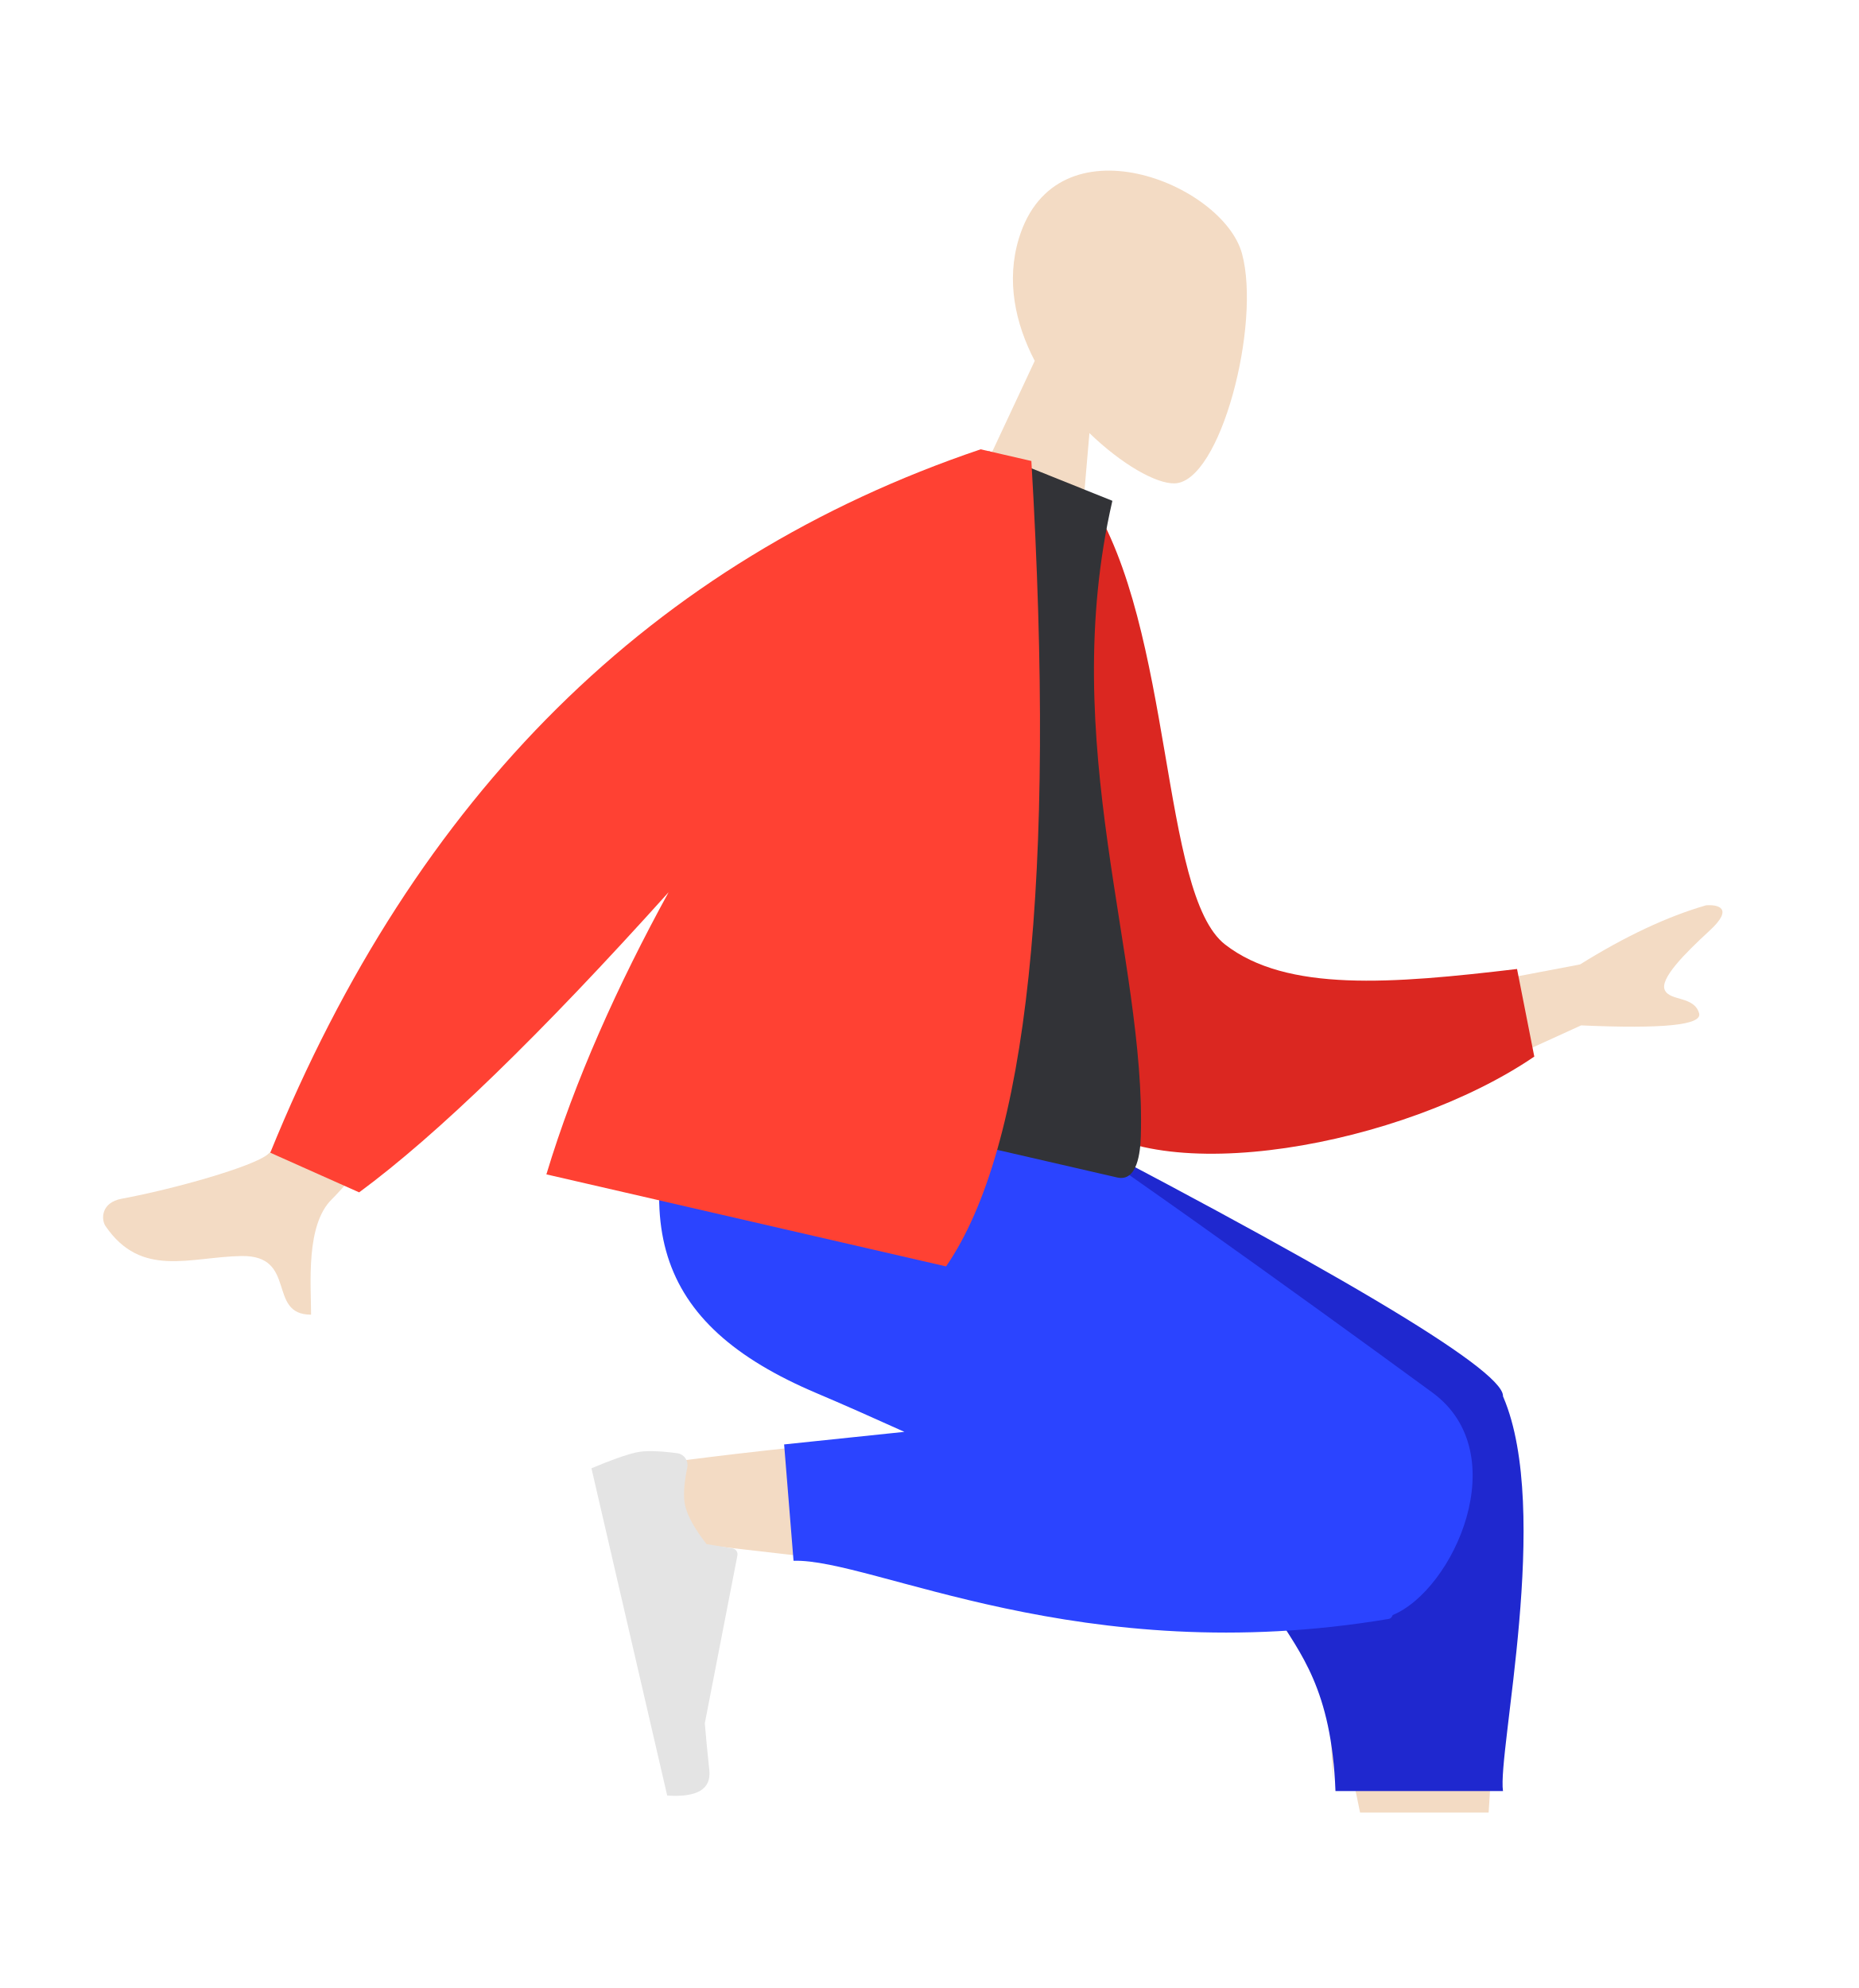
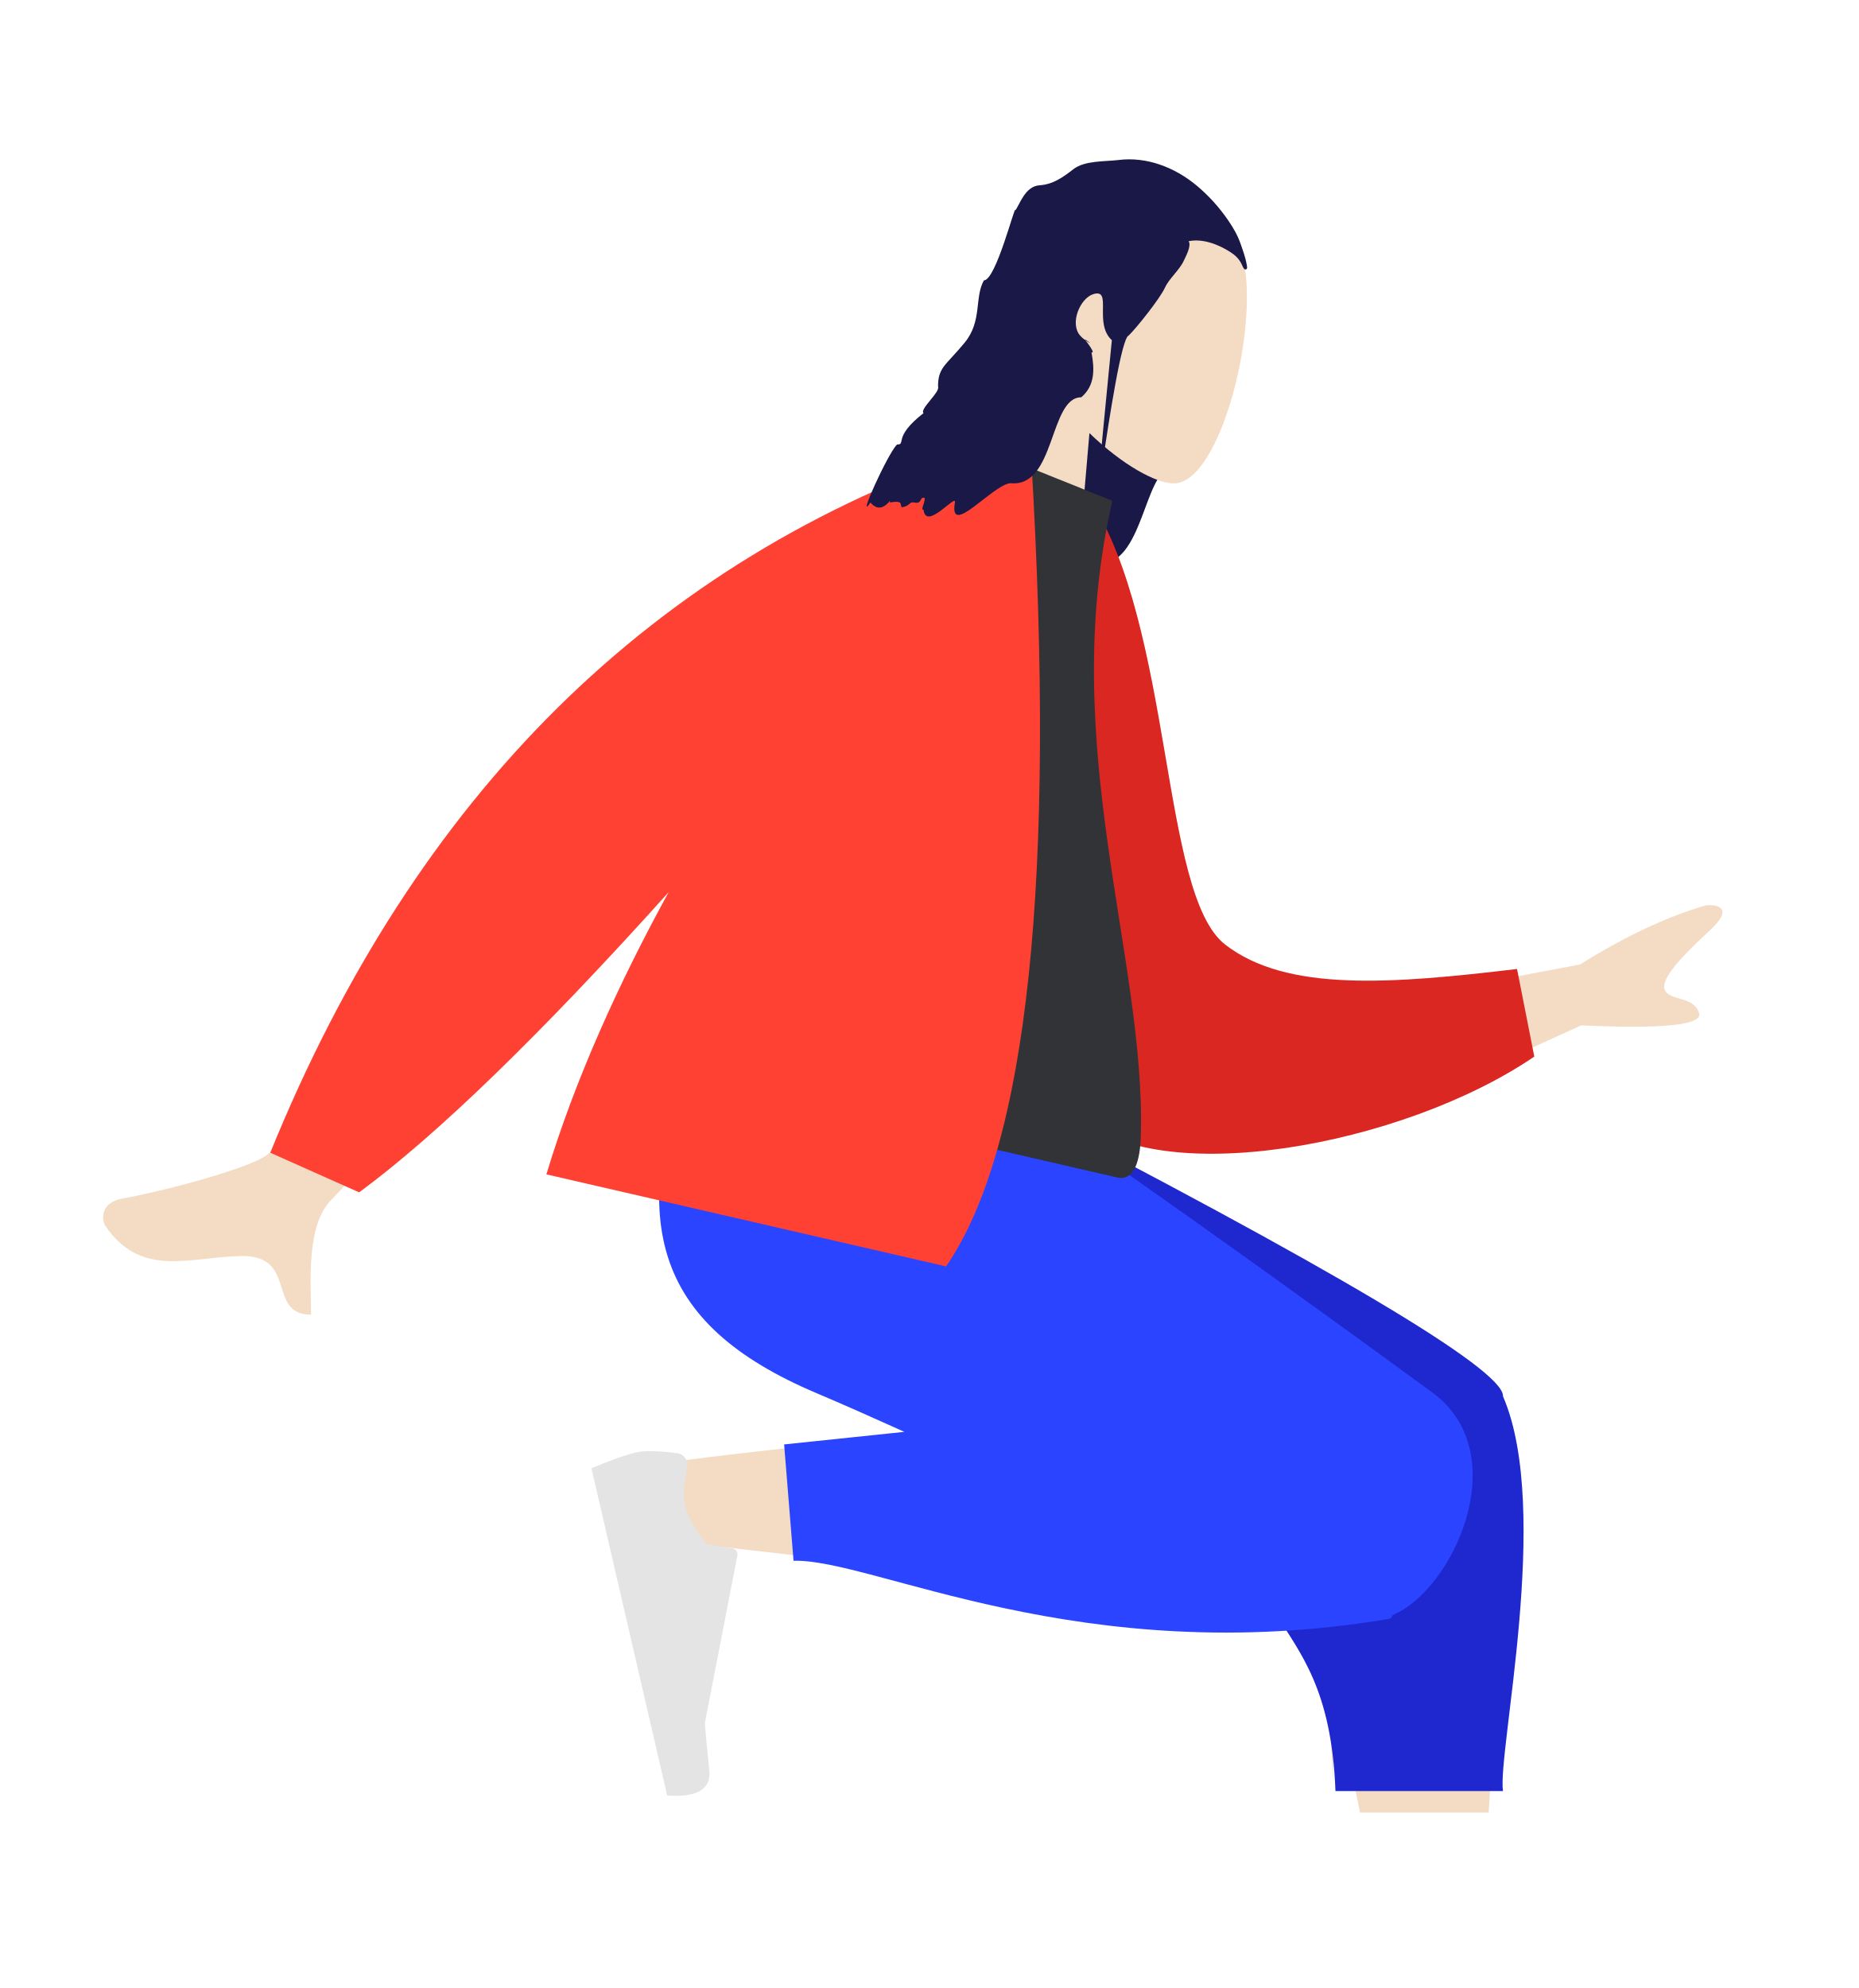
<svg xmlns="http://www.w3.org/2000/svg" width="302" height="323" viewBox="0 0 302 323" fill="none">
+   <path fill-rule="evenodd" clip-rule="evenodd" d="M201.456 52.22C195.25 46.527 201.821 49.739 201.456 48.69C200.985 47.337 200.816 46.605 200.032 45.456C198.554 43.292 203.413 45.604 201.456 43.982C197.882 41.02 201.166 40.785 196.692 41.34C194.433 41.62 191.152 41.399 189.286 42.856C187.6 44.173 185.978 45.317 183.794 45.456C181.418 45.607 180.536 48.74 179.871 49.525C179.871 48.348 176.733 60.901 174.772 60.901C173.202 63.69 174.532 67.529 171.633 71.035C168.549 74.767 167.318 75.023 167.318 78.161C167.695 79.08 164.27 81.834 164.965 82.476C159.897 86.399 162.219 87.575 160.65 87.575C159.081 89.144 153.197 96.821 151.627 93.067C152.376 101.305 157.379 94.016 157.512 95.421C158.296 95.028 158.296 94.636 158.688 95.029C160.111 94.793 158.634 94.228 160.65 94.636C161.996 94.908 162.027 93.954 163.396 93.852C164.075 93.801 165.091 92.434 165.75 92.282C166.142 95.812 170.732 90.713 170.457 92.282C169.423 98.167 175.51 91.744 178.423 91.497C185.756 92.282 185.946 76.149 190.389 76.149C192.616 74.248 192.774 75.378 192.25 72.578C192.805 72.857 192.165 71.736 191.247 70.621C190.884 70.18 192.372 71.295 191.906 71.035C191.363 70.733 190.811 70.343 190.389 69.849C188.686 67.859 190.406 63.807 192.547 63.139C195.728 62.148 194.421 65.21 196.692 66.392C197.998 67.072 198.115 66.557 199.093 65.608C200.403 64.337 199.116 60.031 199.887 58.317C200.522 56.906 200.809 56.762 201.456 55.358C194.135 51.359 201.197 52.961 200.671 52.22C202.95 51.758 198.069 49.417 200.032 50.679C200.843 51.2 201.023 50.274 201.456 51.195C201.203 51.171 201.549 51.392 201.456 51.195C201.928 51.24 196.437 49.273 201.456 52.22Z" fill="#191847" />
  <path fill-rule="evenodd" clip-rule="evenodd" d="M168.133 58.636C164.962 52.535 163.46 45.607 165.564 38.717C171.627 18.862 198.696 29.77 201.815 41.213C204.934 52.657 198.336 78.343 190.855 78.537C187.871 78.615 182.281 75.455 177.022 70.368L174.612 98.367L151.98 93.156L168.133 58.636Z" fill="#F3DBC4" />
  <path fill-rule="evenodd" clip-rule="evenodd" d="M221 294.5C215.075 264.977 217.123 299.407 216.444 286.314C215.282 263.896 214.976 244.334 215.413 237.156C216.455 220.038 240.61 224.589 241.888 233.51C243.821 247.011 246.012 230.654 241.888 294.5L221 294.5ZM105.601 238.037C117.695 236.208 159.673 231.433 179.289 231.865C184.926 231.989 190.379 232.154 195.498 232.347C210.711 232.921 212.208 260.949 197.707 259.737C161.596 256.72 110.847 250.505 106.473 250.111C100.341 249.56 98 239.187 105.601 238.037Z" fill="#F3DBC4" />
  <path fill-rule="evenodd" clip-rule="evenodd" d="M206.108 227.174L153.175 182.844L154.705 176.199L161.836 177.841C216.442 205.98 243.903 222.278 244.221 226.736C244.224 226.784 244.226 226.832 244.227 226.88C244.248 226.925 244.268 226.97 244.287 227.015C252.143 245.473 243.292 284.7 244.221 291L217 291C215.768 257.811 196.217 267.596 205.551 230.335C205.61 229.193 205.801 228.141 206.108 227.174Z" fill="#1F28CF" />
  <path fill-rule="evenodd" clip-rule="evenodd" d="M146.954 232.64C141.721 230.279 136.894 228.135 132.746 226.381C105.949 215.054 101.248 198.231 113.572 166.725L165.023 178.572C172.871 182.921 212.332 211.295 232.751 226.256C246.265 236.157 236.185 258.313 226.298 262.407C226.166 262.767 225.956 262.984 225.657 263.034C175.606 271.451 141.747 253.192 128.942 253.587L127.413 234.682L146.954 232.64Z" fill="#2B44FF" />
  <path fill-rule="evenodd" clip-rule="evenodd" d="M110.036 236.108C106.976 235.705 104.748 235.665 103.35 235.989C101.65 236.382 99.235 237.24 96.105 238.561C96.561 240.533 100.664 258.257 108.413 291.732C113.301 292.057 115.582 290.688 115.257 287.627C114.932 284.566 114.689 282.016 114.526 279.979L119.823 252.716C119.925 252.191 119.582 251.683 119.058 251.581C119.049 251.579 119.04 251.578 119.031 251.576L114.81 250.88C112.886 248.422 111.724 246.331 111.326 244.608C111.002 243.208 111.119 241.144 111.679 238.415C111.894 237.368 111.219 236.346 110.172 236.131C110.127 236.121 110.082 236.114 110.036 236.108Z" fill="#E4E4E4" />
  <path fill-rule="evenodd" clip-rule="evenodd" d="M219.114 163.837L256.738 156.699C264.097 152.113 270.92 148.91 277.209 147.092C278.998 146.945 281.882 147.44 277.822 151.178C273.762 154.916 269.66 159.031 270.516 160.866C271.372 162.7 275.284 161.794 276.091 164.643C276.629 166.542 270.236 167.194 256.914 166.599L226.806 180.326L219.114 163.837ZM80.025 136.164L98.465 144.447C70.694 176.188 55.853 192.982 53.942 194.83C49.644 198.989 50.541 208.631 50.548 213.601C43.32 213.619 48.403 203.916 39.225 204.073C30.848 204.217 22.967 207.72 17.146 199.208C16.431 198.161 16.369 195.391 19.775 194.762C28.261 193.194 41.103 189.557 43.511 187.551C46.795 184.816 58.967 167.687 80.025 136.164Z" fill="#F3DBC4" />
  <path fill-rule="evenodd" clip-rule="evenodd" d="M168.513 80.407L176.989 80.886C190.783 102.204 188.5 145.263 199.075 153.467C209.072 161.224 226.09 159.864 246.504 157.437L249.308 171.668C227.908 186.259 187.803 193.514 175.067 181.168C154.705 161.429 160.999 109.123 168.513 80.407Z" fill="#DB2721" />
  <path fill-rule="evenodd" clip-rule="evenodd" d="M109.374 174.697C142.068 182.225 166.118 187.762 181.522 191.309C184.819 192.068 185.294 187.165 185.37 184.653C186.253 155.662 171.664 120.833 180.75 81.369L160.691 73.314C137.103 97.035 123.302 129.749 109.374 174.697Z" fill="#323337" />
  <path fill-rule="evenodd" clip-rule="evenodd" d="M108.641 144.967C87.824 168.111 71.063 184.365 58.358 193.729L43.917 187.285C67.569 129.113 106.046 91.019 159.348 73.002L163.105 73.867L167.588 74.899C171.607 142.887 166.987 186.507 153.728 205.759L88.783 190.805C93.38 175.542 100.448 159.91 108.641 144.967Z" fill="#FF4133" />
+   <path fill-rule="evenodd" clip-rule="evenodd" d="M202.572 42.956C202.386 41.847 201.933 40.615 201.568 39.566C201.097 38.214 200.384 36.995 199.599 35.845C198.122 33.682 196.35 31.728 194.393 30.106C190.819 27.144 186.269 25.436 181.795 25.991C179.536 26.271 176.256 26.049 174.389 27.506C172.703 28.823 171.081 29.967 168.897 30.106C166.522 30.258 165.639 33.391 164.975 34.175C164.975 32.998 161.836 45.551 159.875 45.551C158.306 48.34 159.636 52.179 156.737 55.686C153.652 59.417 152.422 59.674 152.422 62.811C152.798 63.73 149.373 66.484 150.068 67.126C145 71.049 147.322 72.226 145.753 72.226C144.184 73.795 139.084 85.171 141.438 81.64C143.399 83.994 144.969 80.463 144.576 81.64C146.93 81.248 146.145 82.033 146.538 82.425C147.96 82.189 147.715 81.482 148.499 81.64C149.846 81.913 149.389 80.906 150.068 80.856C150.747 80.805 149.41 82.97 150.068 82.817C150.46 86.348 155.443 80.071 155.168 81.64C154.134 87.525 161.277 78.749 164.19 78.502C171.523 79.287 170.466 64.55 175.694 64.55C177.921 62.649 177.877 60.028 177.353 57.228C177.908 57.508 177.268 56.386 176.35 55.271C175.987 54.83 177.476 55.945 177.009 55.686C176.466 55.383 175.914 54.993 175.492 54.5C173.789 52.509 175.509 48.458 177.65 47.79C180.831 46.798 177.65 52.526 180.665 55.271C175.492 107.836 181.011 55.284 183.411 54.5C184.722 53.229 188.525 48.441 189.296 46.728C189.931 45.317 191.664 43.843 192.312 42.439C192.614 41.783 193.66 39.93 193.135 39.189C195.413 38.727 197.951 39.689 199.913 40.95C200.724 41.472 201.342 42.047 201.775 42.968C201.868 43.165 202.07 43.751 202.323 43.775C202.794 43.82 202.618 43.234 202.572 42.956Z" fill="#191847" />
</svg>
